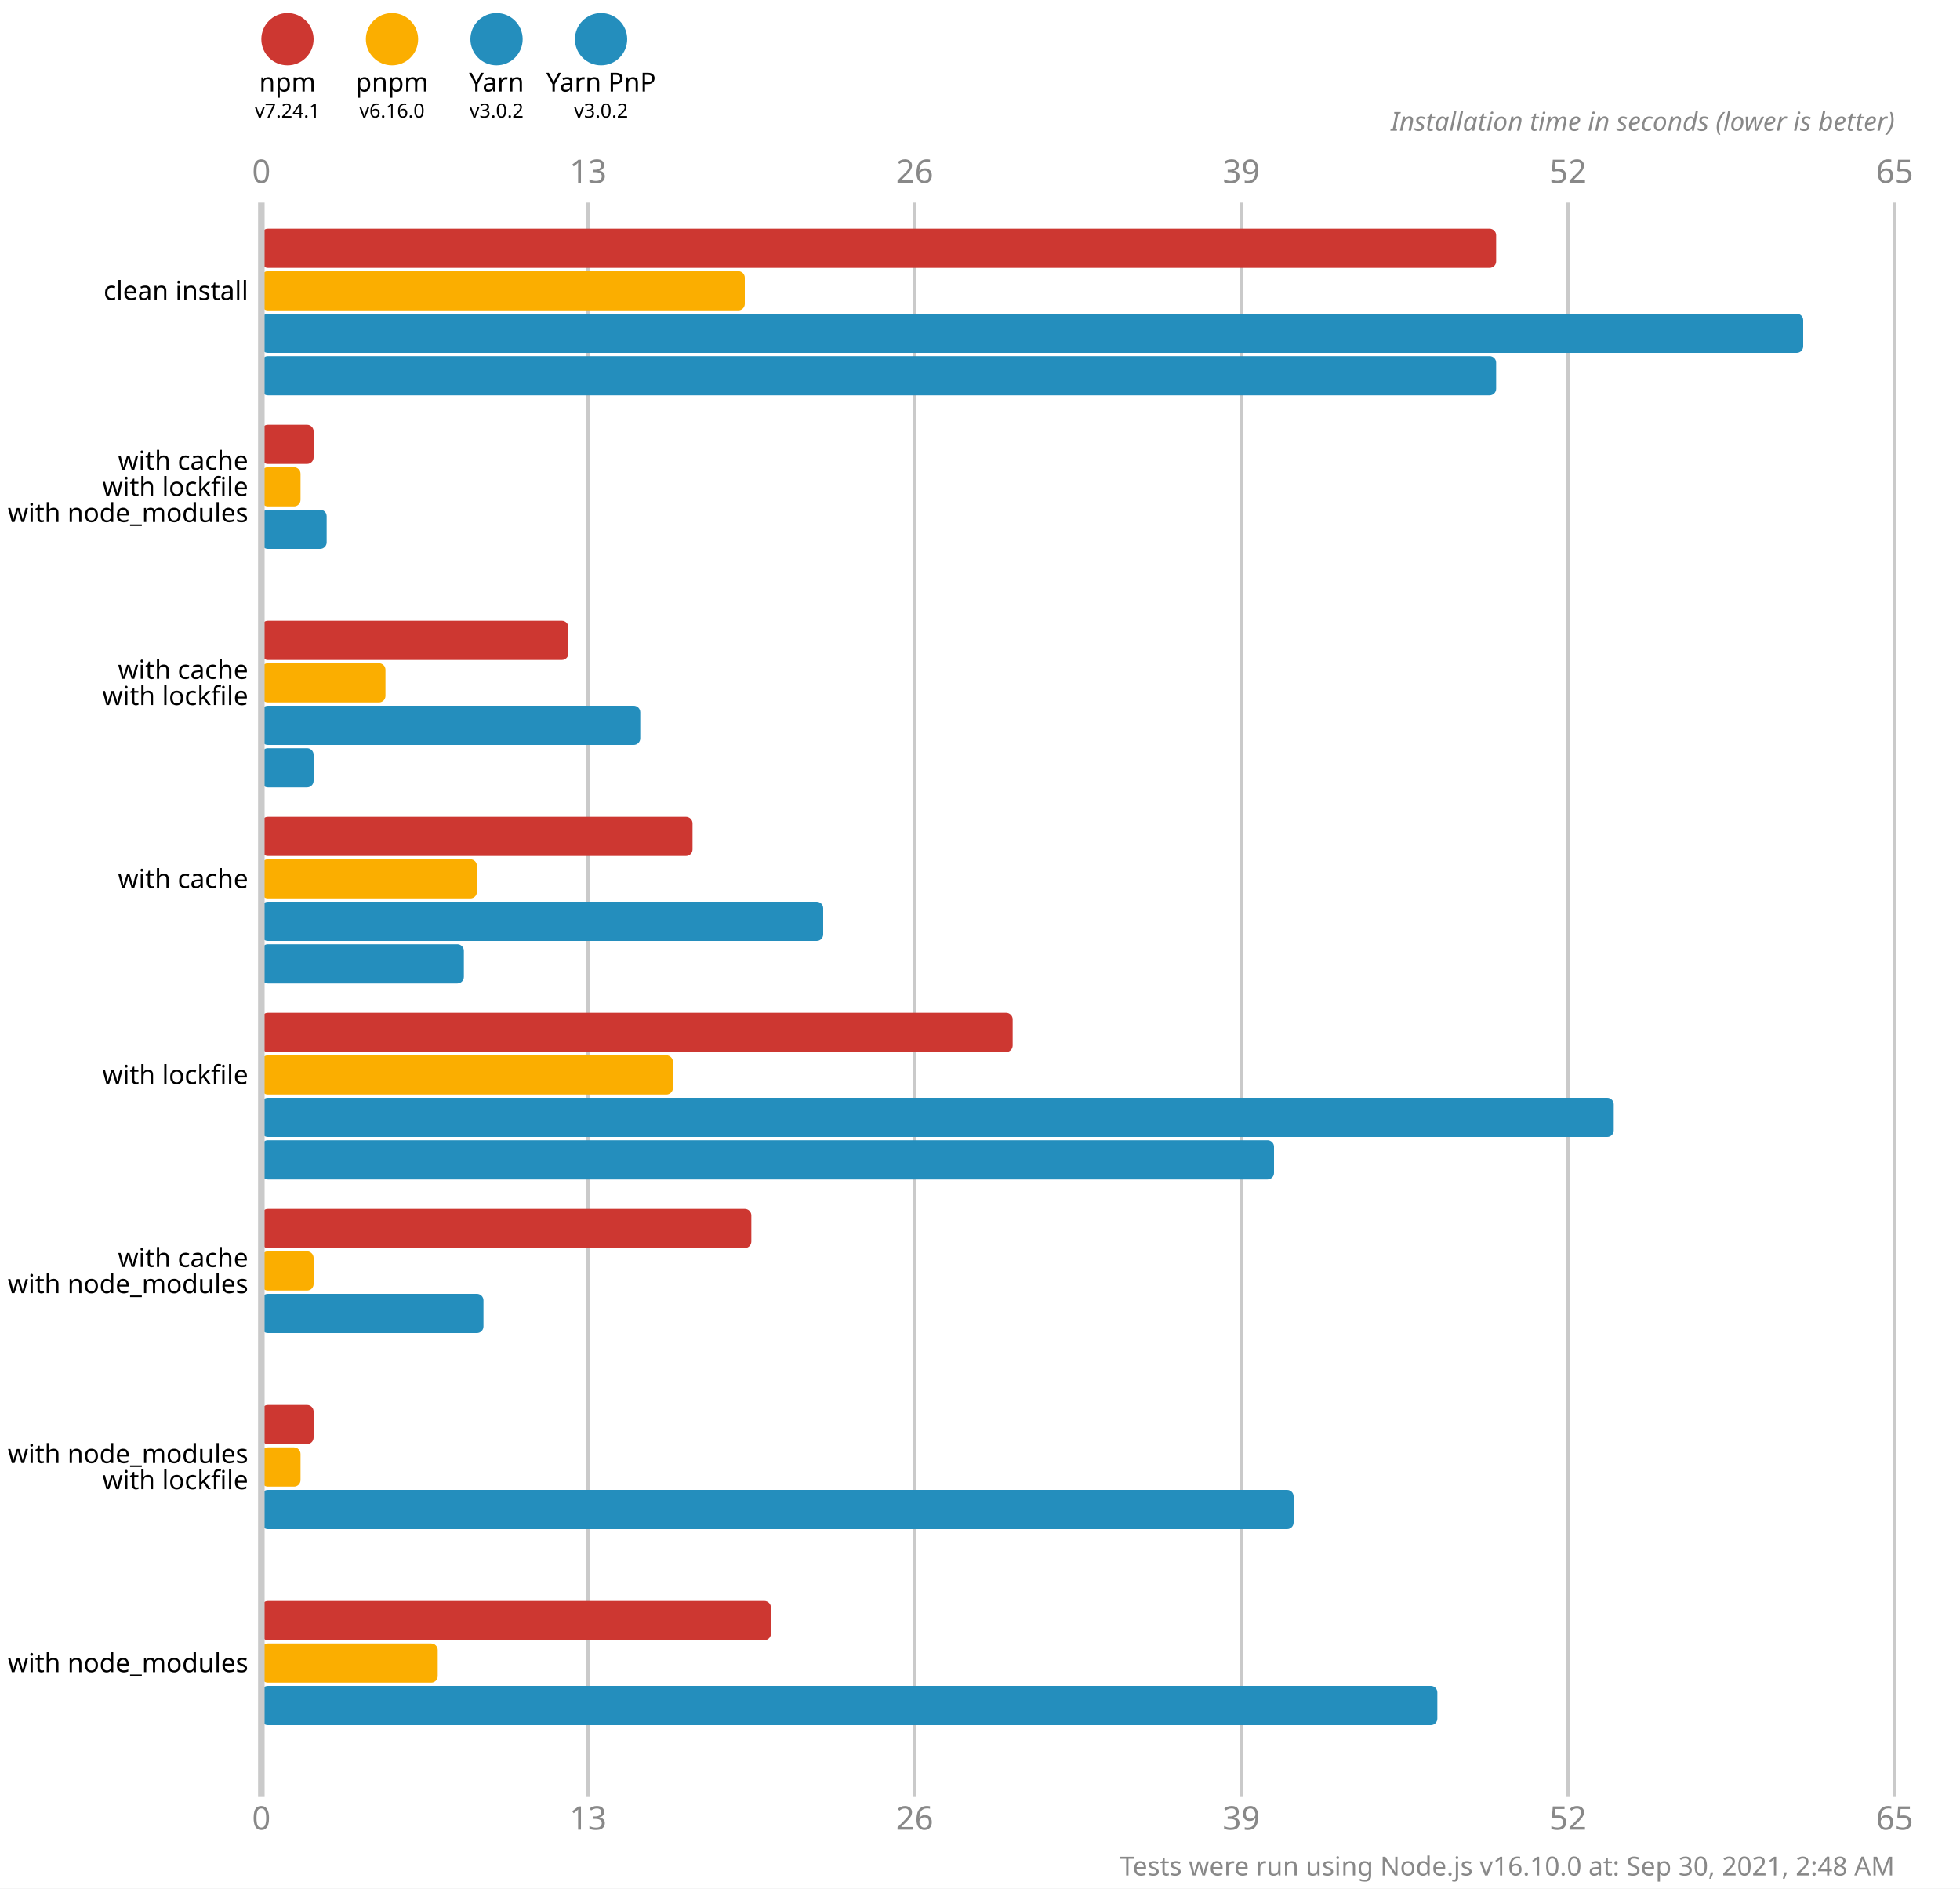
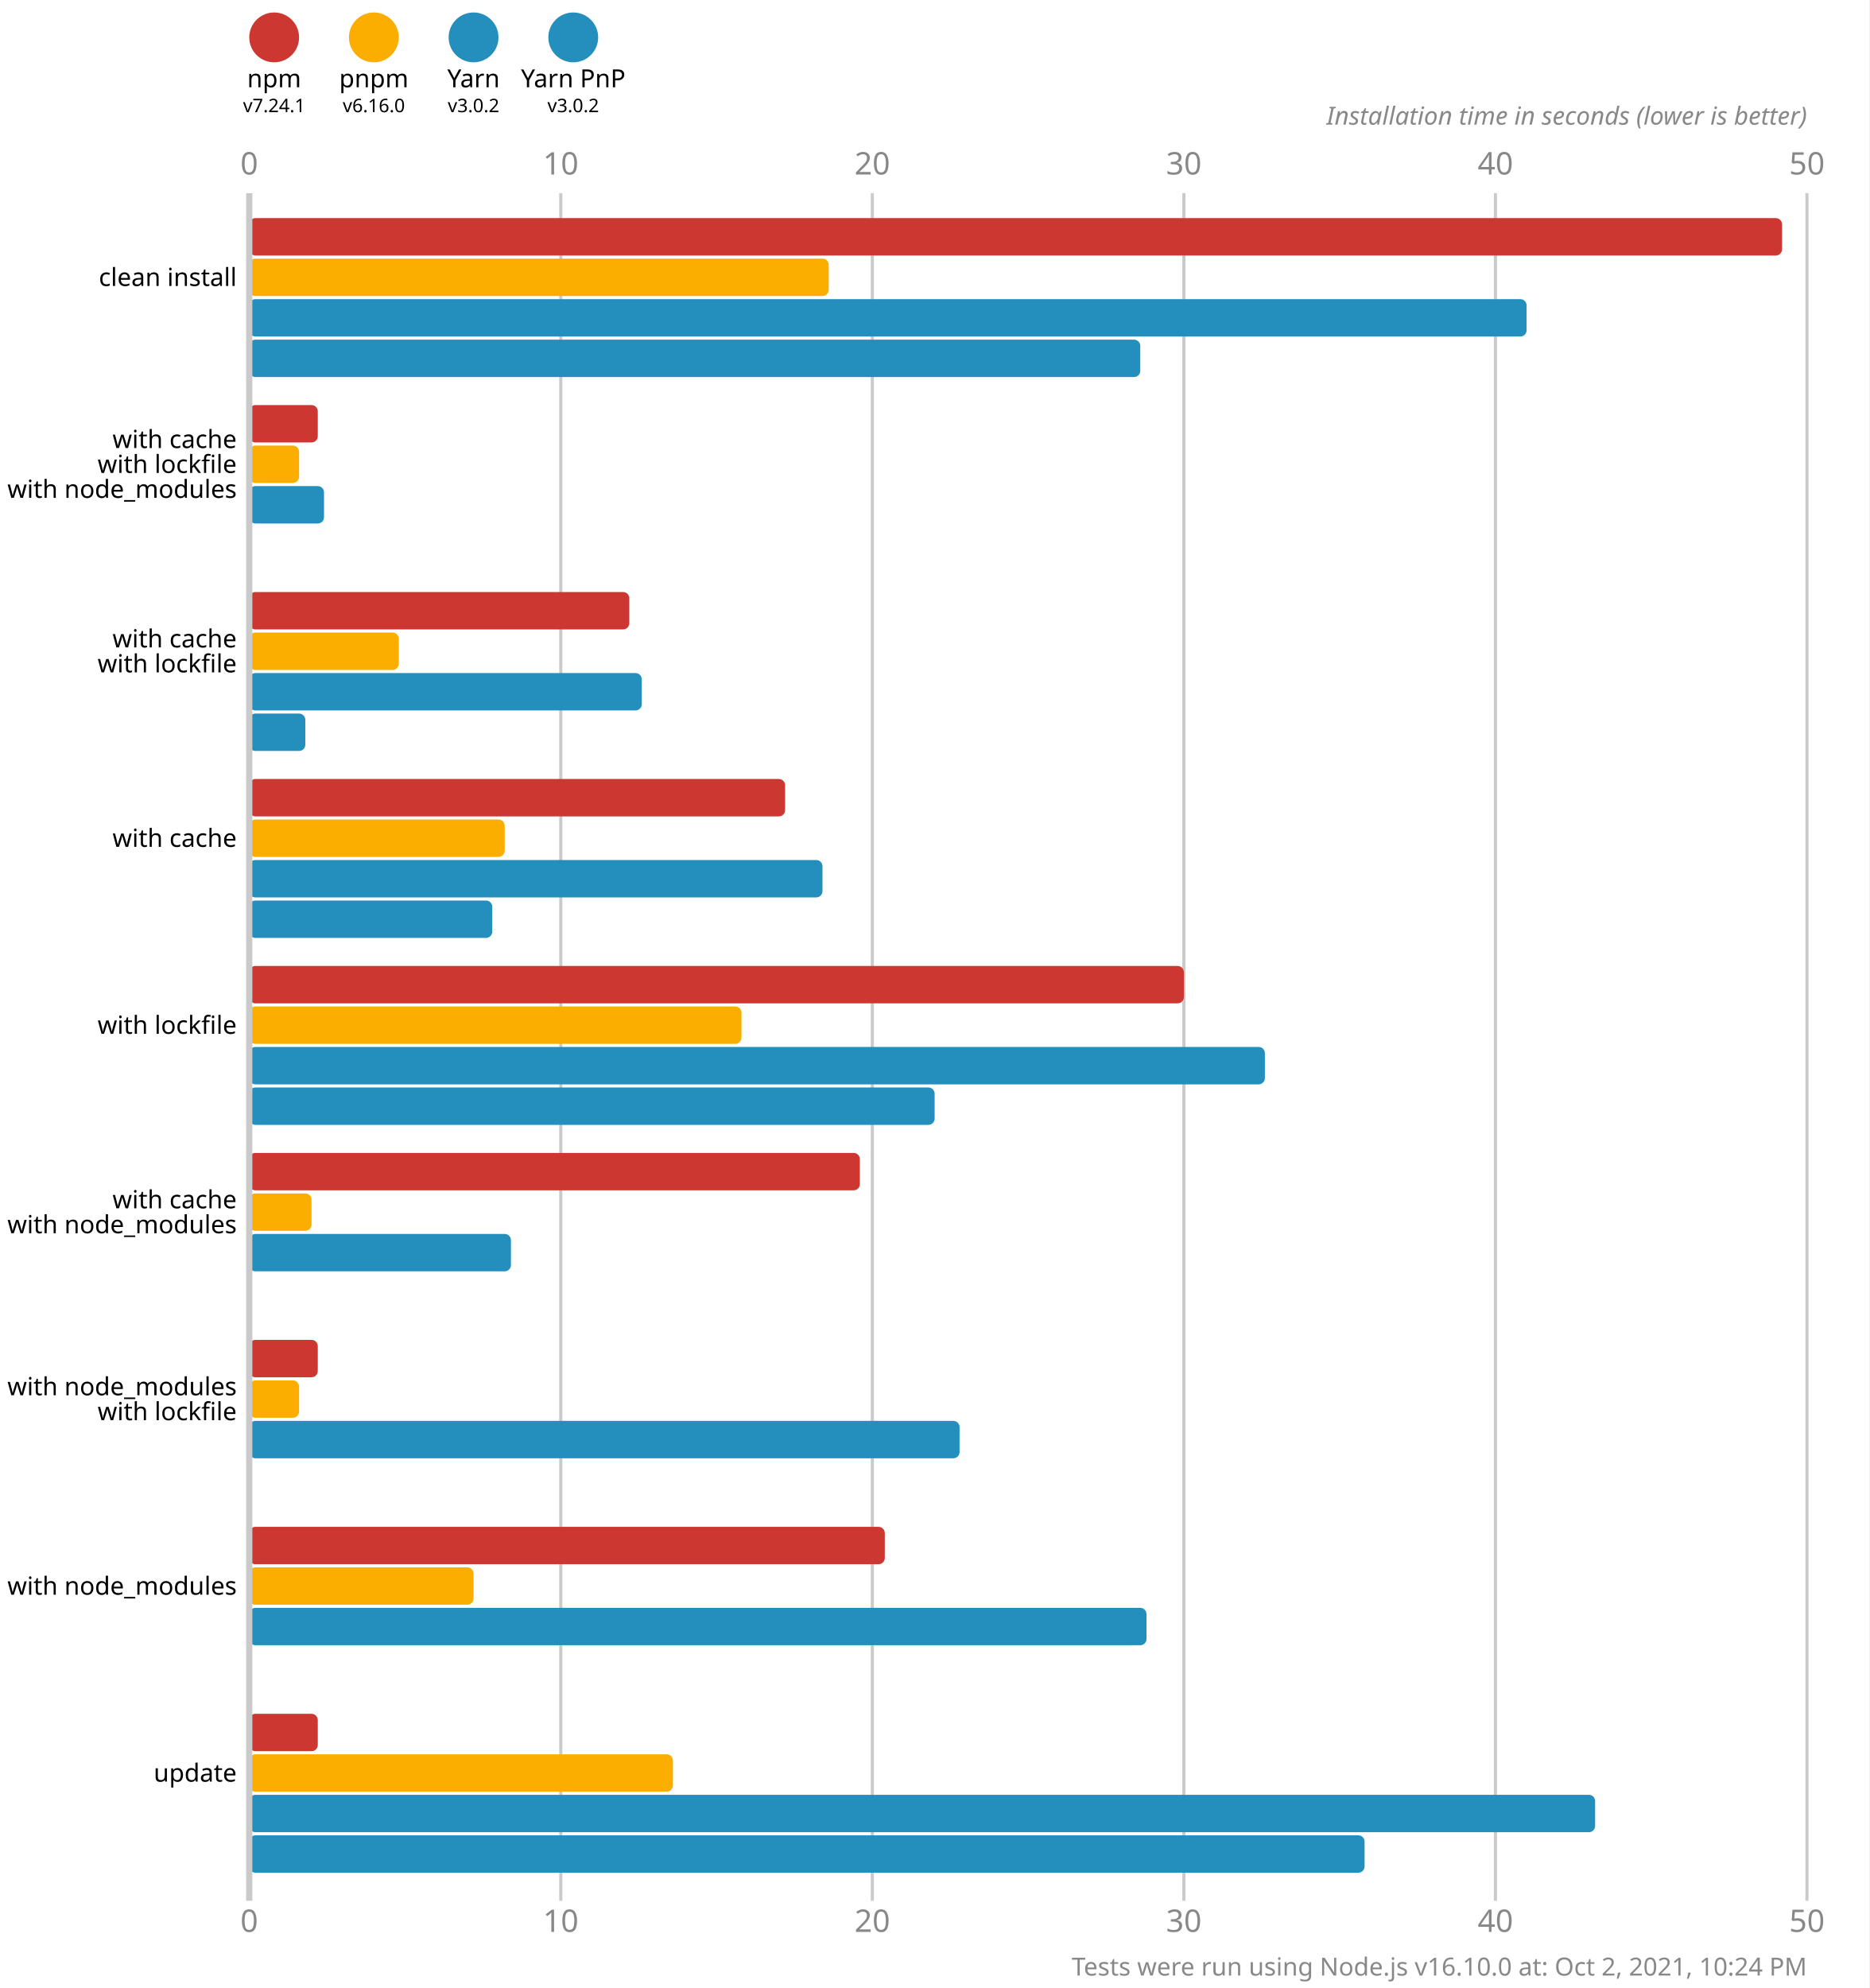
- <svg xmlns="http://www.w3.org/2000/svg" version="1.1" viewBox="0 0 300 289">
+ <svg xmlns="http://www.w3.org/2000/svg" version="1.1" viewBox="0 0 300 319">
  <style>
    .font { font-family: sans-serif; }
    .s3 { font-size: 3px; }
    .s4 { font-size: 4px; }
    .s5 { font-size: 5px; }
    .line { stroke: #cacaca; }
    .width { stroke-width: 0.5; }
    .text { fill: #888; }
  </style>
-   <rect x="0" y="0" width="300" height="289" fill="#fff" />
+   <rect x="0" y="0" width="300" height="319" fill="#fff" />
  <circle cx="44" cy="6" r="4" fill="#cd3731" />
  <text x="44" y="14" class="font s4" text-anchor="middle">npm</text>
  <text x="44" y="18" class="font s3" text-anchor="middle">v7.24.1</text>
  <circle cx="60" cy="6" r="4" fill="#fbae00" />
  <text x="60" y="14" class="font s4" text-anchor="middle">pnpm</text>
  <text x="60" y="18" class="font s3" text-anchor="middle">v6.16.0</text>
  <circle cx="76" cy="6" r="4" fill="#248ebd" />
  <text x="76" y="14" class="font s4" text-anchor="middle">Yarn</text>
  <text x="76" y="18" class="font s3" text-anchor="middle">v3.0.2</text>
  <circle cx="92" cy="6" r="4" fill="#248ebd" />
  <text x="92" y="14" class="font s4" text-anchor="middle">Yarn PnP</text>
  <text x="92" y="18" class="font s3" text-anchor="middle">v3.0.2</text>
  <text x="40" y="28" class="font s5 text" text-anchor="middle">0</text>
-   <text x="40" y="280" class="font s5 text" text-anchor="middle">0</text>
-   <line x1="90" y1="31" x2="90" y2="275" class="line width" />
-   <text x="90" y="28" class="font s5 text" text-anchor="middle">13</text>
-   <text x="90" y="280" class="font s5 text" text-anchor="middle">13</text>
-   <line x1="140" y1="31" x2="140" y2="275" class="line width" />
-   <text x="140" y="28" class="font s5 text" text-anchor="middle">26</text>
-   <text x="140" y="280" class="font s5 text" text-anchor="middle">26</text>
-   <line x1="190" y1="31" x2="190" y2="275" class="line width" />
-   <text x="190" y="28" class="font s5 text" text-anchor="middle">39</text>
-   <text x="190" y="280" class="font s5 text" text-anchor="middle">39</text>
-   <line x1="240" y1="31" x2="240" y2="275" class="line width" />
-   <text x="240" y="28" class="font s5 text" text-anchor="middle">52</text>
-   <text x="240" y="280" class="font s5 text" text-anchor="middle">52</text>
-   <line x1="290" y1="31" x2="290" y2="275" class="line width" />
-   <text x="290" y="28" class="font s5 text" text-anchor="middle">65</text>
-   <text x="290" y="280" class="font s5 text" text-anchor="middle">65</text>
+   <text x="40" y="310" class="font s5 text" text-anchor="middle">0</text>
+   <line x1="90" y1="31" x2="90" y2="305" class="line width" />
+   <text x="90" y="28" class="font s5 text" text-anchor="middle">10</text>
+   <text x="90" y="310" class="font s5 text" text-anchor="middle">10</text>
+   <line x1="140" y1="31" x2="140" y2="305" class="line width" />
+   <text x="140" y="28" class="font s5 text" text-anchor="middle">20</text>
+   <text x="140" y="310" class="font s5 text" text-anchor="middle">20</text>
+   <line x1="190" y1="31" x2="190" y2="305" class="line width" />
+   <text x="190" y="28" class="font s5 text" text-anchor="middle">30</text>
+   <text x="190" y="310" class="font s5 text" text-anchor="middle">30</text>
+   <line x1="240" y1="31" x2="240" y2="305" class="line width" />
+   <text x="240" y="28" class="font s5 text" text-anchor="middle">40</text>
+   <text x="240" y="310" class="font s5 text" text-anchor="middle">40</text>
+   <line x1="290" y1="31" x2="290" y2="305" class="line width" />
+   <text x="290" y="28" class="font s5 text" text-anchor="middle">50</text>
+   <text x="290" y="310" class="font s5 text" text-anchor="middle">50</text>
  <text x="290" y="20" class="font s4 text" font-style="italic" text-anchor="end">Installation time in seconds (lower is better)</text>
-   <rect x="40" y="35" width="189" height="6" fill="#cd3731" rx="1" ry="1" />
-   <rect x="40" y="41.5" width="74" height="6" fill="#fbae00" rx="1" ry="1" />
-   <rect x="40" y="48" width="236" height="6" fill="#248ebd" rx="1" ry="1" />
-   <rect x="40" y="54.5" width="189" height="6" fill="#248ebd" rx="1" ry="1" />
-   <rect x="40" y="65" width="8" height="6" fill="#cd3731" rx="1" ry="1" />
-   <rect x="40" y="71.5" width="6" height="6" fill="#fbae00" rx="1" ry="1" />
-   <rect x="40" y="78" width="10" height="6" fill="#248ebd" rx="1" ry="1" />
+   <rect x="40" y="35" width="246" height="6" fill="#cd3731" rx="1" ry="1" />
+   <rect x="40" y="41.5" width="93" height="6" fill="#fbae00" rx="1" ry="1" />
+   <rect x="40" y="48" width="205" height="6" fill="#248ebd" rx="1" ry="1" />
+   <rect x="40" y="54.5" width="143" height="6" fill="#248ebd" rx="1" ry="1" />
+   <rect x="40" y="65" width="11" height="6" fill="#cd3731" rx="1" ry="1" />
+   <rect x="40" y="71.5" width="8" height="6" fill="#fbae00" rx="1" ry="1" />
+   <rect x="40" y="78" width="12" height="6" fill="#248ebd" rx="1" ry="1" />
  <rect x="40" y="84.5" width="0" height="6" fill="#248ebd" rx="1" ry="1" />
-   <rect x="40" y="95" width="47" height="6" fill="#cd3731" rx="1" ry="1" />
-   <rect x="40" y="101.5" width="19" height="6" fill="#fbae00" rx="1" ry="1" />
-   <rect x="40" y="108" width="58" height="6" fill="#248ebd" rx="1" ry="1" />
-   <rect x="40" y="114.5" width="8" height="6" fill="#248ebd" rx="1" ry="1" />
-   <rect x="40" y="125" width="66" height="6" fill="#cd3731" rx="1" ry="1" />
-   <rect x="40" y="131.5" width="33" height="6" fill="#fbae00" rx="1" ry="1" />
-   <rect x="40" y="138" width="86" height="6" fill="#248ebd" rx="1" ry="1" />
-   <rect x="40" y="144.5" width="31" height="6" fill="#248ebd" rx="1" ry="1" />
-   <rect x="40" y="155" width="115" height="6" fill="#cd3731" rx="1" ry="1" />
-   <rect x="40" y="161.5" width="63" height="6" fill="#fbae00" rx="1" ry="1" />
-   <rect x="40" y="168" width="207" height="6" fill="#248ebd" rx="1" ry="1" />
-   <rect x="40" y="174.5" width="155" height="6" fill="#248ebd" rx="1" ry="1" />
-   <rect x="40" y="185" width="75" height="6" fill="#cd3731" rx="1" ry="1" />
-   <rect x="40" y="191.5" width="8" height="6" fill="#fbae00" rx="1" ry="1" />
-   <rect x="40" y="198" width="34" height="6" fill="#248ebd" rx="1" ry="1" />
+   <rect x="40" y="95" width="61" height="6" fill="#cd3731" rx="1" ry="1" />
+   <rect x="40" y="101.5" width="24" height="6" fill="#fbae00" rx="1" ry="1" />
+   <rect x="40" y="108" width="63" height="6" fill="#248ebd" rx="1" ry="1" />
+   <rect x="40" y="114.5" width="9" height="6" fill="#248ebd" rx="1" ry="1" />
+   <rect x="40" y="125" width="86" height="6" fill="#cd3731" rx="1" ry="1" />
+   <rect x="40" y="131.5" width="41" height="6" fill="#fbae00" rx="1" ry="1" />
+   <rect x="40" y="138" width="92" height="6" fill="#248ebd" rx="1" ry="1" />
+   <rect x="40" y="144.5" width="39" height="6" fill="#248ebd" rx="1" ry="1" />
+   <rect x="40" y="155" width="150" height="6" fill="#cd3731" rx="1" ry="1" />
+   <rect x="40" y="161.5" width="79" height="6" fill="#fbae00" rx="1" ry="1" />
+   <rect x="40" y="168" width="163" height="6" fill="#248ebd" rx="1" ry="1" />
+   <rect x="40" y="174.5" width="110" height="6" fill="#248ebd" rx="1" ry="1" />
+   <rect x="40" y="185" width="98" height="6" fill="#cd3731" rx="1" ry="1" />
+   <rect x="40" y="191.5" width="10" height="6" fill="#fbae00" rx="1" ry="1" />
+   <rect x="40" y="198" width="42" height="6" fill="#248ebd" rx="1" ry="1" />
  <rect x="40" y="204.5" width="0" height="6" fill="#248ebd" rx="1" ry="1" />
-   <rect x="40" y="215" width="8" height="6" fill="#cd3731" rx="1" ry="1" />
-   <rect x="40" y="221.5" width="6" height="6" fill="#fbae00" rx="1" ry="1" />
-   <rect x="40" y="228" width="158" height="6" fill="#248ebd" rx="1" ry="1" />
+   <rect x="40" y="215" width="11" height="6" fill="#cd3731" rx="1" ry="1" />
+   <rect x="40" y="221.5" width="8" height="6" fill="#fbae00" rx="1" ry="1" />
+   <rect x="40" y="228" width="114" height="6" fill="#248ebd" rx="1" ry="1" />
  <rect x="40" y="234.5" width="0" height="6" fill="#248ebd" rx="1" ry="1" />
-   <rect x="40" y="245" width="78" height="6" fill="#cd3731" rx="1" ry="1" />
-   <rect x="40" y="251.5" width="27" height="6" fill="#fbae00" rx="1" ry="1" />
-   <rect x="40" y="258" width="180" height="6" fill="#248ebd" rx="1" ry="1" />
+   <rect x="40" y="245" width="102" height="6" fill="#cd3731" rx="1" ry="1" />
+   <rect x="40" y="251.5" width="36" height="6" fill="#fbae00" rx="1" ry="1" />
+   <rect x="40" y="258" width="144" height="6" fill="#248ebd" rx="1" ry="1" />
  <rect x="40" y="264.5" width="0" height="6" fill="#248ebd" rx="1" ry="1" />
-   <line x1="40" y1="31" x2="40" y2="275" class="line" />
+   <rect x="40" y="275" width="11" height="6" fill="#cd3731" rx="1" ry="1" />
+   <rect x="40" y="281.5" width="68" height="6" fill="#fbae00" rx="1" ry="1" />
+   <rect x="40" y="288" width="216" height="6" fill="#248ebd" rx="1" ry="1" />
+   <rect x="40" y="294.5" width="179" height="6" fill="#248ebd" rx="1" ry="1" />
+   <line x1="40" y1="31" x2="40" y2="305" class="line" />
  <text x="38" y="44.5" class="font s4" dominant-baseline="middle" text-anchor="end">clean install</text>
  <text x="38" y="70.5" class="font s4" dominant-baseline="middle" text-anchor="end">with cache</text>
  <text x="38" y="74.5" class="font s4" dominant-baseline="middle" text-anchor="end">with lockfile</text>
  <text x="38" y="78.5" class="font s4" dominant-baseline="middle" text-anchor="end">with node_modules</text>
  <text x="38" y="102.5" class="font s4" dominant-baseline="middle" text-anchor="end">with cache</text>
  <text x="38" y="106.5" class="font s4" dominant-baseline="middle" text-anchor="end">with lockfile</text>
  <text x="38" y="134.5" class="font s4" dominant-baseline="middle" text-anchor="end">with cache</text>
  <text x="38" y="164.5" class="font s4" dominant-baseline="middle" text-anchor="end">with lockfile</text>
  <text x="38" y="192.5" class="font s4" dominant-baseline="middle" text-anchor="end">with cache</text>
  <text x="38" y="196.5" class="font s4" dominant-baseline="middle" text-anchor="end">with node_modules</text>
  <text x="38" y="222.5" class="font s4" dominant-baseline="middle" text-anchor="end">with node_modules</text>
  <text x="38" y="226.5" class="font s4" dominant-baseline="middle" text-anchor="end">with lockfile</text>
  <text x="38" y="254.5" class="font s4" dominant-baseline="middle" text-anchor="end">with node_modules</text>
-   <text x="290" y="287" class="font s4 text" text-anchor="end">Tests were run using Node.js v16.10.0 at: Sep 30, 2021, 2:48 AM</text>
+   <text x="38" y="284.5" class="font s4" dominant-baseline="middle" text-anchor="end">update</text>
+   <text x="290" y="317" class="font s4 text" text-anchor="end">Tests were run using Node.js v16.10.0 at: Oct 2, 2021, 10:24 PM</text>
</svg>
